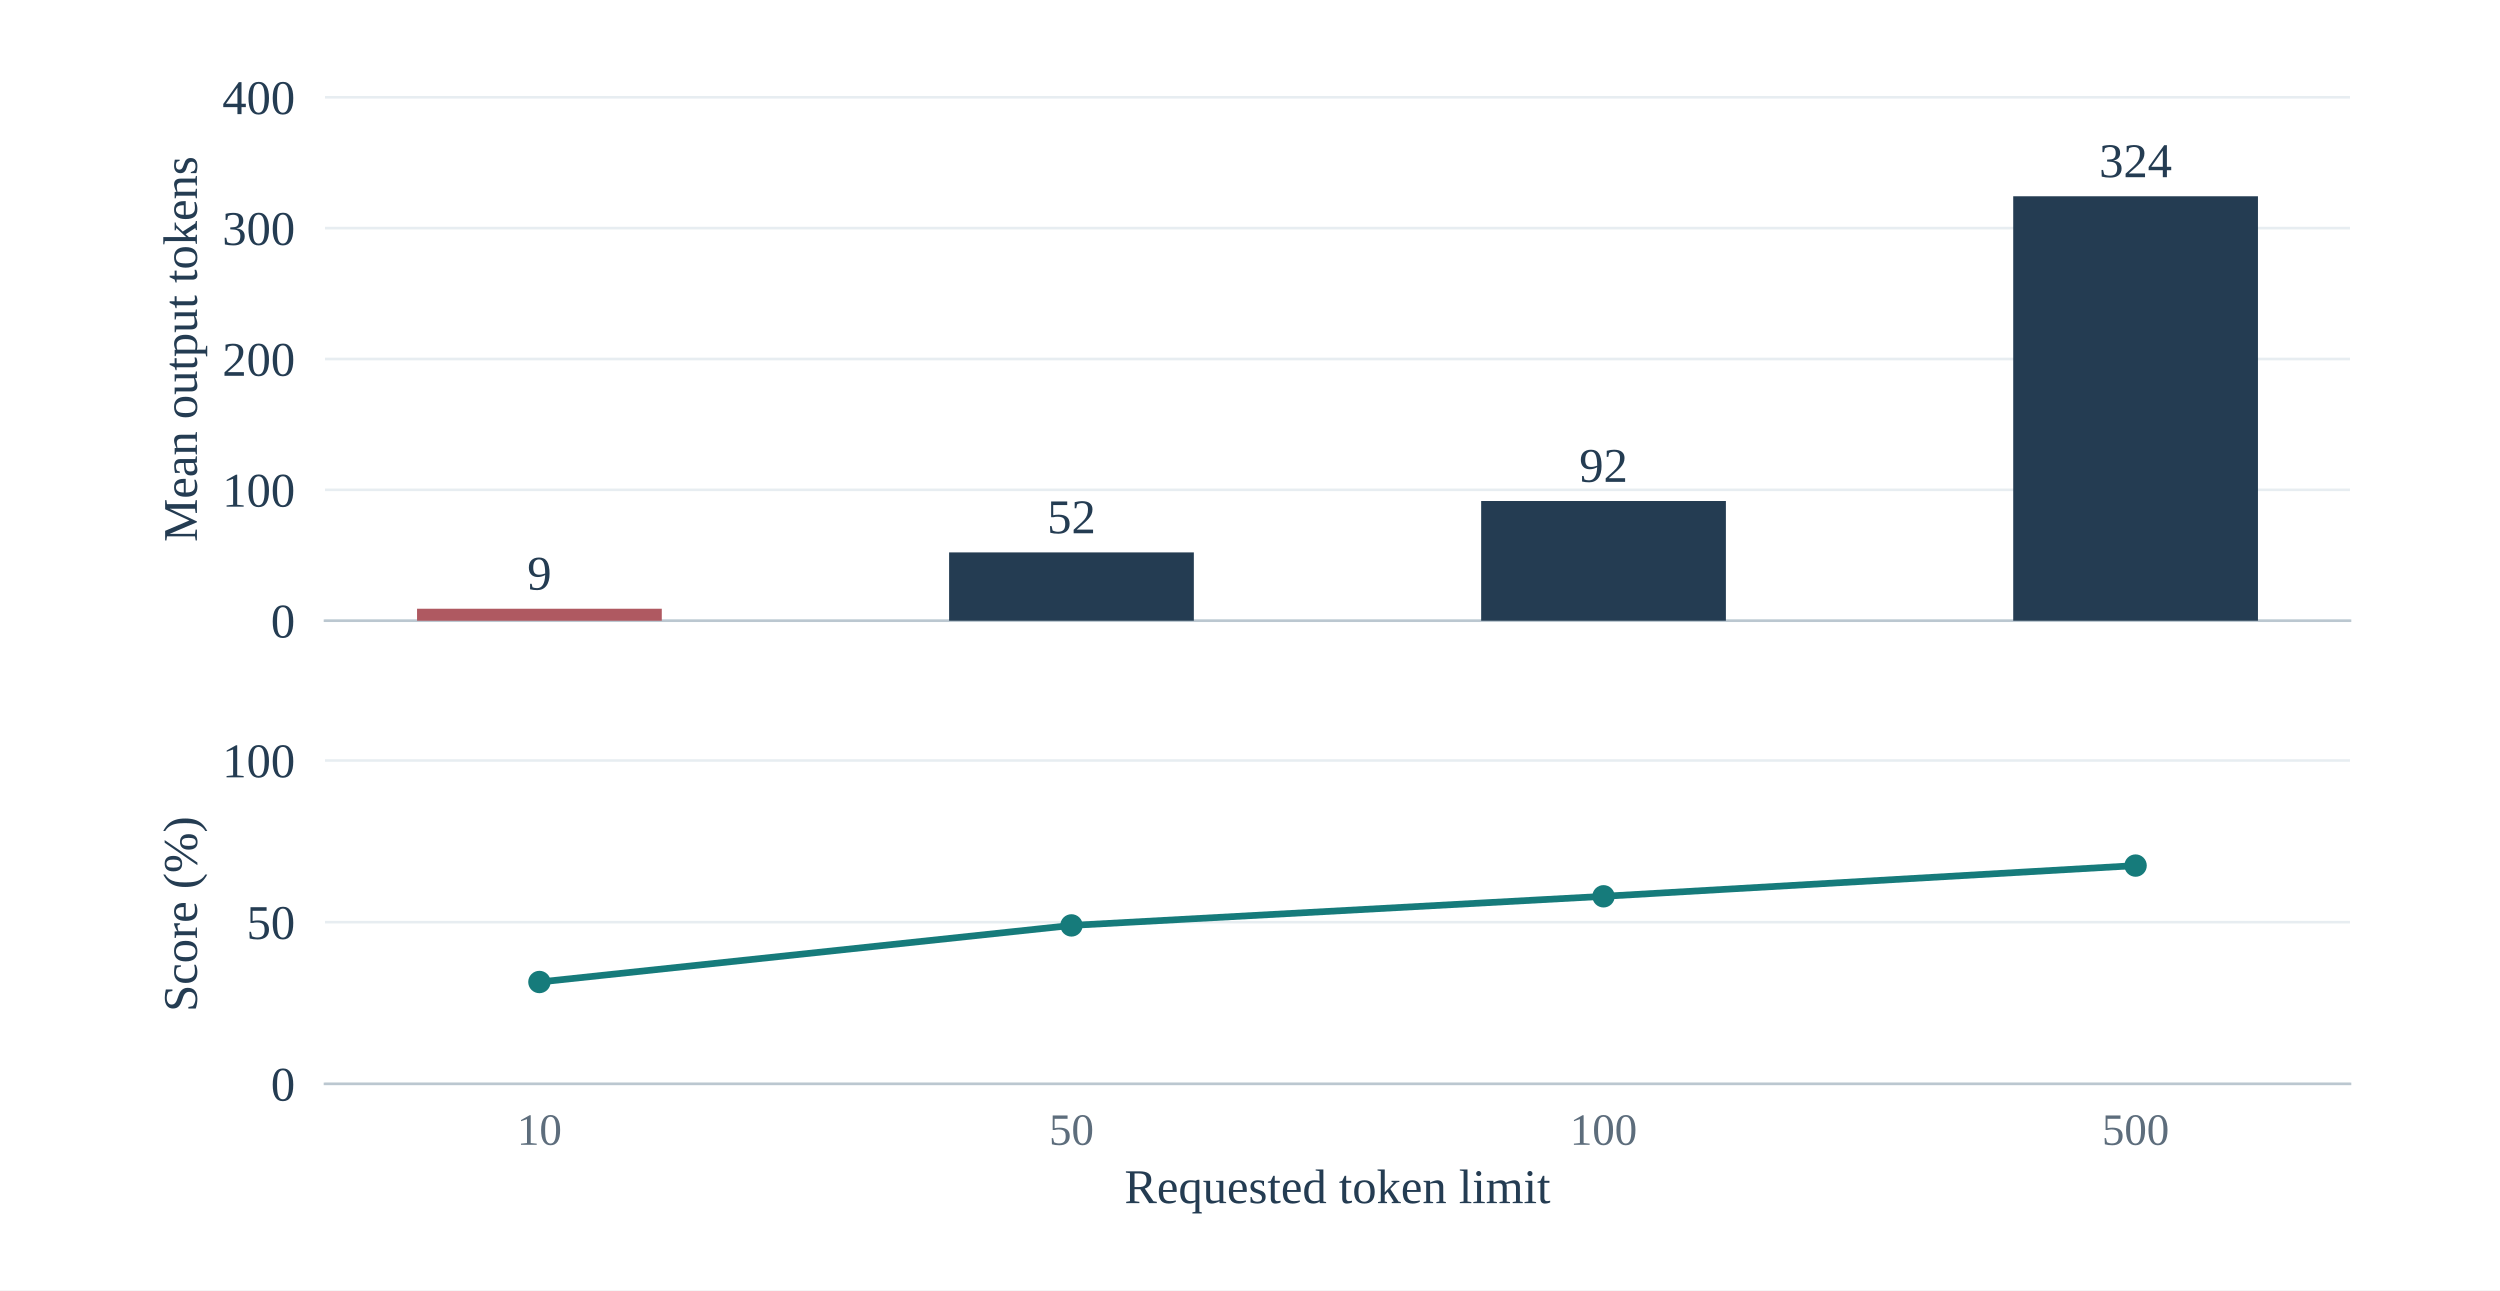
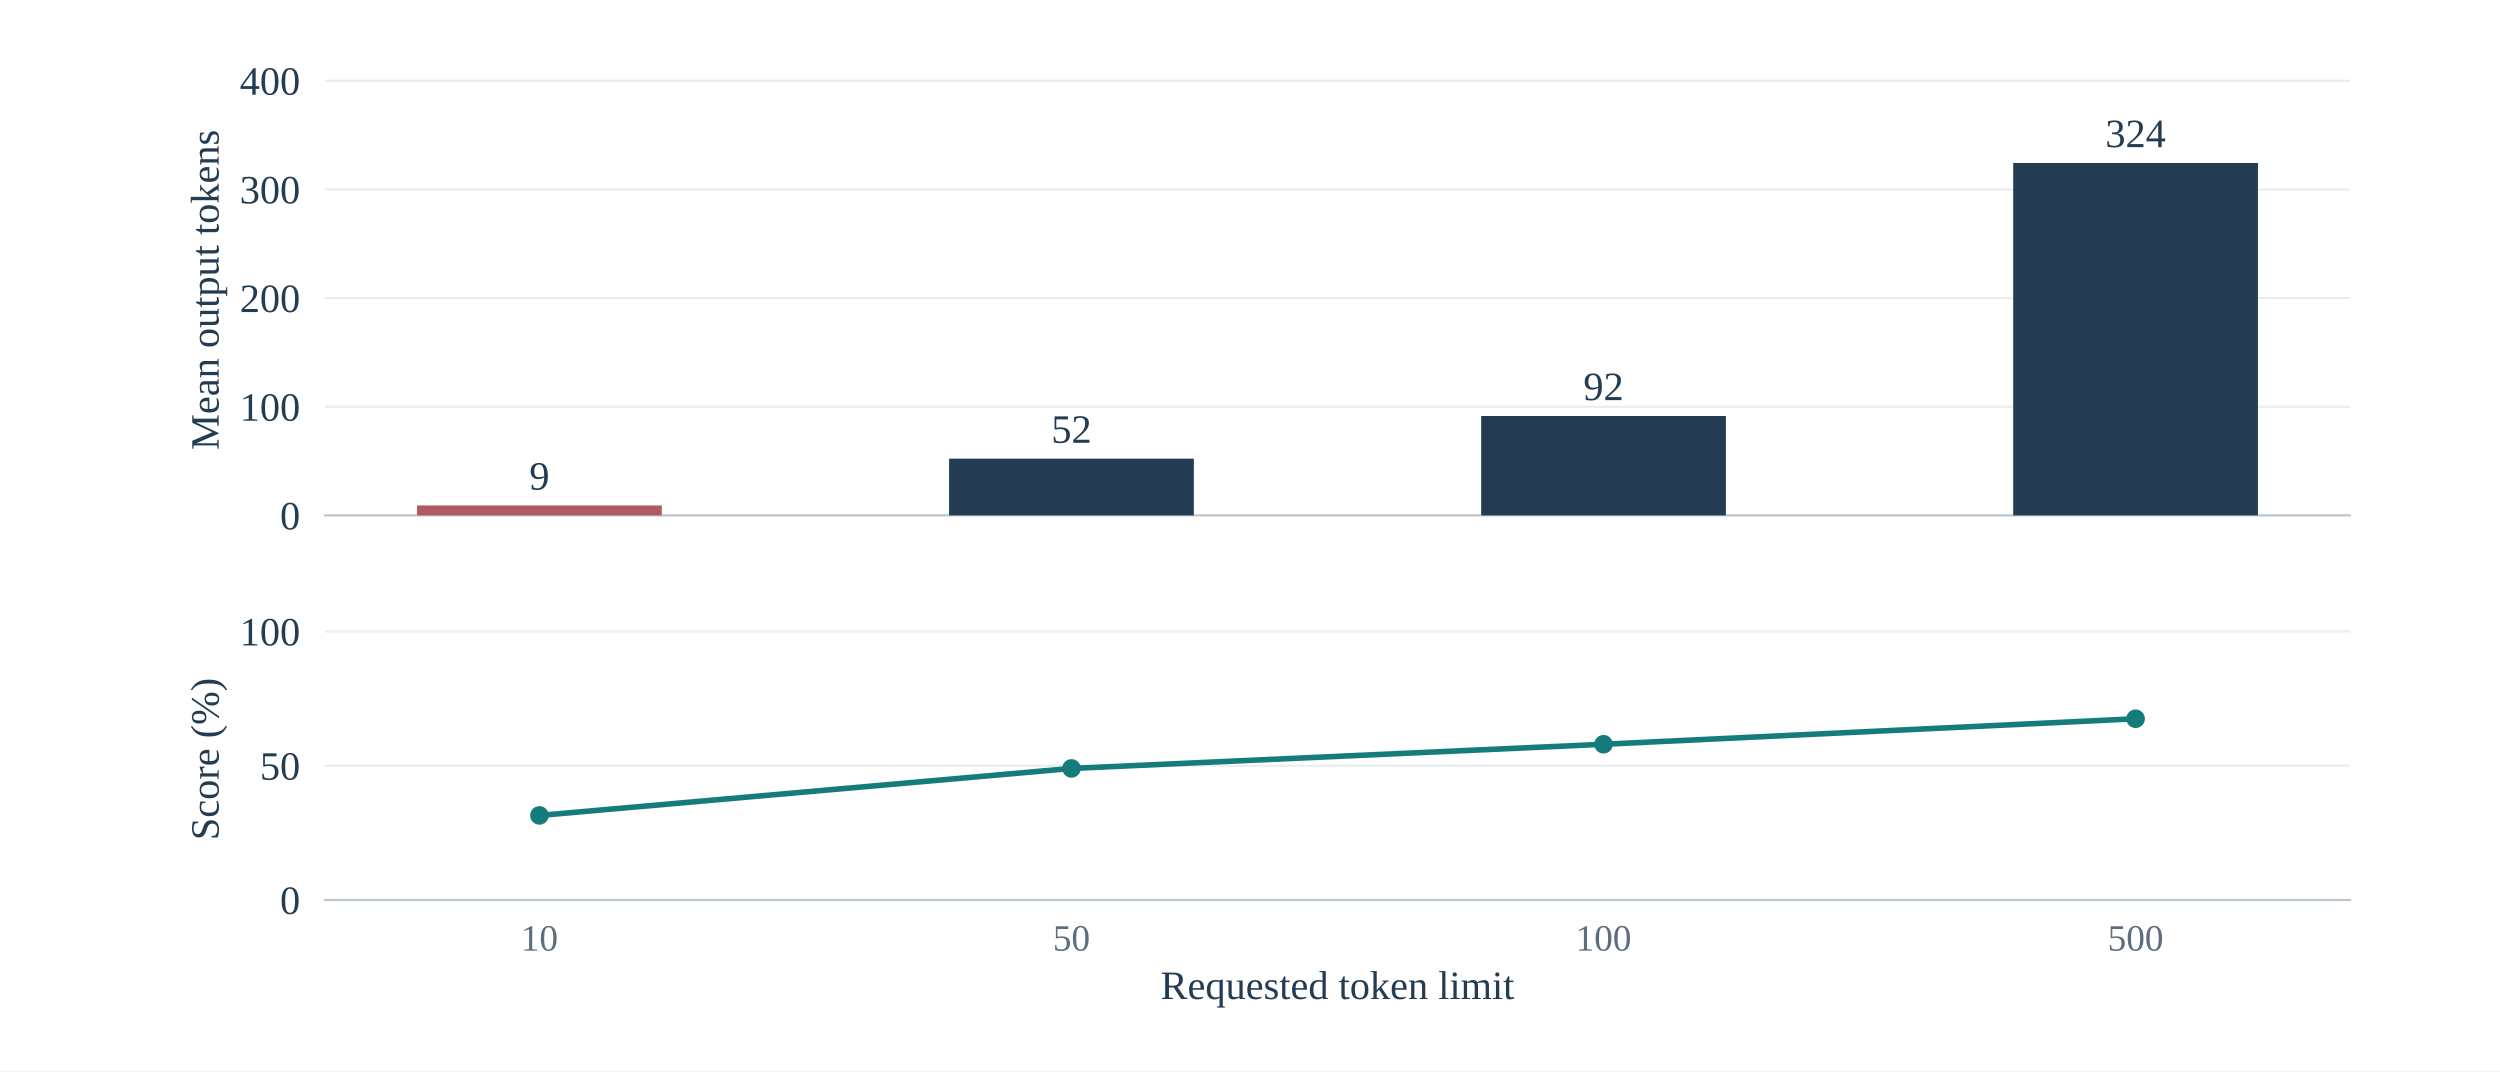
- <svg xmlns="http://www.w3.org/2000/svg" xmlns:xlink="http://www.w3.org/1999/xlink" width="669.6pt" height="345.6pt" viewBox="0 0 669.6 345.6" version="1.1">
+ <svg xmlns="http://www.w3.org/2000/svg" xmlns:xlink="http://www.w3.org/1999/xlink" width="806.4pt" height="345.6pt" viewBox="0 0 806.4 345.6" version="1.1">
  <defs>
    <style type="text/css">*{stroke-linejoin: round; stroke-linecap: butt}</style>
  </defs>
  <g id="figure_1">
    <g id="patch_1">
-       <path d="M 0 345.6  L 669.6 345.6  L 669.6 0  L 0 0  z " style="fill: #ffffff" />
+       <path d="M 0 345.6  L 806.4 345.6  L 806.4 0  L 0 0  z " style="fill: #ffffff" />
    </g>
    <g id="axes_1">
      <g id="patch_2">
-         <path d="M 87.048 166.252  L 629.424 166.252  L 629.424 20.736  L 87.048 20.736  z " style="fill: #ffffff" />
+         <path d="M 104.832 166.252  L 758.016 166.252  L 758.016 20.736  L 104.832 20.736  z " style="fill: #ffffff" />
      </g>
      <g id="matplotlib.axis_1">
        <g id="xtick_1">
          <g id="line2d_1" />
        </g>
        <g id="xtick_2">
          <g id="line2d_2" />
        </g>
        <g id="xtick_3">
          <g id="line2d_3" />
        </g>
        <g id="xtick_4">
          <g id="line2d_4" />
        </g>
      </g>
      <g id="matplotlib.axis_2">
        <g id="ytick_1">
          <g id="line2d_5">
-             <path d="M 87.048 166.252  L 629.424 166.252  " clip-path="url(#pacc2e731b1)" style="fill: none; stroke: #e7edf1; stroke-width: 0.7; stroke-linecap: square" />
+             <path d="M 104.832 166.252  L 758.016 166.252  " clip-path="url(#p068d7bb5d2)" style="fill: none; stroke: #e7edf1; stroke-width: 0.7; stroke-linecap: square" />
          </g>
          <g id="line2d_6" />
          <g id="text_1">
-             <text style="font-size: 13px; font-family: 'Times New Roman'; text-anchor: end; fill: #243c52" x="79.048" y="170.759" transform="rotate(-0 79.048 170.7586)">0</text>
+             <text style="font-size: 13px; font-family: 'Times New Roman'; text-anchor: end; fill: #243c52" x="96.832" y="170.759" transform="rotate(-0 96.832 170.7586)">0</text>
          </g>
        </g>
        <g id="ytick_2">
          <g id="line2d_7">
-             <path d="M 87.048 131.203  L 629.424 131.203  " clip-path="url(#pacc2e731b1)" style="fill: none; stroke: #e7edf1; stroke-width: 0.7; stroke-linecap: square" />
+             <path d="M 104.832 131.203  L 758.016 131.203  " clip-path="url(#p068d7bb5d2)" style="fill: none; stroke: #e7edf1; stroke-width: 0.7; stroke-linecap: square" />
          </g>
          <g id="line2d_8" />
          <g id="text_2">
-             <text style="font-size: 13px; font-family: 'Times New Roman'; text-anchor: end; fill: #243c52" x="79.048" y="135.71" transform="rotate(-0 79.048 135.7098)">100</text>
+             <text style="font-size: 13px; font-family: 'Times New Roman'; text-anchor: end; fill: #243c52" x="96.832" y="135.71" transform="rotate(-0 96.832 135.7098)">100</text>
          </g>
        </g>
        <g id="ytick_3">
          <g id="line2d_9">
-             <path d="M 87.048 96.154  L 629.424 96.154  " clip-path="url(#pacc2e731b1)" style="fill: none; stroke: #e7edf1; stroke-width: 0.7; stroke-linecap: square" />
+             <path d="M 104.832 96.154  L 758.016 96.154  " clip-path="url(#p068d7bb5d2)" style="fill: none; stroke: #e7edf1; stroke-width: 0.7; stroke-linecap: square" />
          </g>
          <g id="line2d_10" />
          <g id="text_3">
-             <text style="font-size: 13px; font-family: 'Times New Roman'; text-anchor: end; fill: #243c52" x="79.048" y="100.661" transform="rotate(-0 79.048 100.6611)">200</text>
+             <text style="font-size: 13px; font-family: 'Times New Roman'; text-anchor: end; fill: #243c52" x="96.832" y="100.661" transform="rotate(-0 96.832 100.6611)">200</text>
          </g>
        </g>
        <g id="ytick_4">
          <g id="line2d_11">
-             <path d="M 87.048 61.105  L 629.424 61.105  " clip-path="url(#pacc2e731b1)" style="fill: none; stroke: #e7edf1; stroke-width: 0.7; stroke-linecap: square" />
+             <path d="M 104.832 61.105  L 758.016 61.105  " clip-path="url(#p068d7bb5d2)" style="fill: none; stroke: #e7edf1; stroke-width: 0.7; stroke-linecap: square" />
          </g>
          <g id="line2d_12" />
          <g id="text_4">
-             <text style="font-size: 13px; font-family: 'Times New Roman'; text-anchor: end; fill: #243c52" x="79.048" y="65.612" transform="rotate(-0 79.048 65.6123)">300</text>
+             <text style="font-size: 13px; font-family: 'Times New Roman'; text-anchor: end; fill: #243c52" x="96.832" y="65.612" transform="rotate(-0 96.832 65.6123)">300</text>
          </g>
        </g>
        <g id="ytick_5">
          <g id="line2d_13">
-             <path d="M 87.048 26.057  L 629.424 26.057  " clip-path="url(#pacc2e731b1)" style="fill: none; stroke: #e7edf1; stroke-width: 0.7; stroke-linecap: square" />
+             <path d="M 104.832 26.057  L 758.016 26.057  " clip-path="url(#p068d7bb5d2)" style="fill: none; stroke: #e7edf1; stroke-width: 0.7; stroke-linecap: square" />
          </g>
          <g id="line2d_14" />
          <g id="text_5">
-             <text style="font-size: 13px; font-family: 'Times New Roman'; text-anchor: end; fill: #243c52" x="79.048" y="30.564" transform="rotate(-0 79.048 30.56352)">400</text>
+             <text style="font-size: 13px; font-family: 'Times New Roman'; text-anchor: end; fill: #243c52" x="96.832" y="30.564" transform="rotate(-0 96.832 30.56352)">400</text>
          </g>
        </g>
        <g id="text_6">
-           <text style="font-size: 13px; font-family: 'Times New Roman'; text-anchor: middle; fill: #243c52" x="52.742" y="93.494" transform="rotate(-90 52.74234 93.49389)">Mean output tokens</text>
+           <text style="font-size: 13px; font-family: 'Times New Roman'; text-anchor: middle; fill: #243c52" x="70.526" y="93.494" transform="rotate(-90 70.52634 93.49389)">Mean output tokens</text>
        </g>
      </g>
      <g id="patch_3">
-         <path d="M 87.048 166.252  L 629.424 166.252  " style="fill: none; stroke: #bbc7d0; stroke-width: 0.7; stroke-linejoin: miter; stroke-linecap: square" />
+         <path d="M 104.832 166.252  L 758.016 166.252  " style="fill: none; stroke: #bbc7d0; stroke-width: 0.7; stroke-linejoin: miter; stroke-linecap: square" />
      </g>
      <g id="patch_4">
-         <path d="M 111.701 166.252  L 177.254 166.252  L 177.254 163.05  L 111.701 163.05  z " clip-path="url(#pacc2e731b1)" style="fill: #af5961" />
+         <path d="M 134.522 166.252  L 213.467 166.252  L 213.467 163.05  L 134.522 163.05  z " clip-path="url(#p068d7bb5d2)" style="fill: #af5961" />
      </g>
      <g id="patch_5">
-         <path d="M 254.207 166.252  L 319.76 166.252  L 319.76 147.946  L 254.207 147.946  z " clip-path="url(#pacc2e731b1)" style="fill: #243c52" />
+         <path d="M 306.142 166.252  L 385.087 166.252  L 385.087 147.946  L 306.142 147.946  z " clip-path="url(#p068d7bb5d2)" style="fill: #243c52" />
      </g>
      <g id="patch_6">
-         <path d="M 396.712 166.252  L 462.265 166.252  L 462.265 134.179  L 396.712 134.179  z " clip-path="url(#pacc2e731b1)" style="fill: #243c52" />
+         <path d="M 477.761 166.252  L 556.706 166.252  L 556.706 134.179  L 477.761 134.179  z " clip-path="url(#p068d7bb5d2)" style="fill: #243c52" />
      </g>
      <g id="patch_7">
-         <path d="M 539.218 166.252  L 604.771 166.252  L 604.771 52.568  L 539.218 52.568  z " clip-path="url(#pacc2e731b1)" style="fill: #243c52" />
+         <path d="M 649.381 166.252  L 728.326 166.252  L 728.326 52.568  L 649.381 52.568  z " clip-path="url(#p068d7bb5d2)" style="fill: #243c52" />
      </g>
      <g id="text_7">
-         <text style="font-size: 13px; font-family: 'Times New Roman'; text-anchor: middle; fill: #243c52" x="144.478" y="157.934" transform="rotate(-0 144.4777 157.9343)">9</text>
+         <text style="font-size: 13px; font-family: 'Times New Roman'; text-anchor: middle; fill: #243c52" x="173.995" y="157.934" transform="rotate(-0 173.9947 157.9343)">9</text>
      </g>
      <g id="text_8">
-         <text style="font-size: 13px; font-family: 'Times New Roman'; text-anchor: middle; fill: #243c52" x="286.983" y="142.83" transform="rotate(-0 286.9832 142.83)">52</text>
+         <text style="font-size: 13px; font-family: 'Times New Roman'; text-anchor: middle; fill: #243c52" x="345.614" y="142.83" transform="rotate(-0 345.6142 142.83)">52</text>
      </g>
      <g id="text_9">
-         <text style="font-size: 13px; font-family: 'Times New Roman'; text-anchor: middle; fill: #243c52" x="429.489" y="129.063" transform="rotate(-0 429.4888 129.0629)">92</text>
+         <text style="font-size: 13px; font-family: 'Times New Roman'; text-anchor: middle; fill: #243c52" x="517.234" y="129.063" transform="rotate(-0 517.2338 129.0629)">92</text>
      </g>
      <g id="text_10">
-         <text style="font-size: 13px; font-family: 'Times New Roman'; text-anchor: middle; fill: #243c52" x="571.994" y="47.452" transform="rotate(-0 571.9943 47.45179)">324</text>
+         <text style="font-size: 13px; font-family: 'Times New Roman'; text-anchor: middle; fill: #243c52" x="688.853" y="47.452" transform="rotate(-0 688.8533 47.45179)">324</text>
      </g>
    </g>
    <g id="axes_2">
      <g id="patch_8">
-         <path d="M 87.048 290.304  L 629.424 290.304  L 629.424 199.357  L 87.048 199.357  z " style="fill: #ffffff" />
+         <path d="M 104.832 290.304  L 758.016 290.304  L 758.016 199.357  L 104.832 199.357  z " style="fill: #ffffff" />
      </g>
      <g id="matplotlib.axis_3">
        <g id="xtick_5">
          <g id="line2d_15" />
          <g id="text_11">
-             <text style="font-size: 12px; font-family: 'Times New Roman'; text-anchor: middle; fill: #5d6d7c" x="144.478" y="306.624" transform="rotate(-0 144.4777 306.6243)">10</text>
+             <text style="font-size: 12px; font-family: 'Times New Roman'; text-anchor: middle; fill: #5d6d7c" x="173.995" y="306.624" transform="rotate(-0 173.9947 306.6243)">10</text>
          </g>
        </g>
        <g id="xtick_6">
          <g id="line2d_16" />
          <g id="text_12">
-             <text style="font-size: 12px; font-family: 'Times New Roman'; text-anchor: middle; fill: #5d6d7c" x="286.983" y="306.624" transform="rotate(-0 286.9832 306.6243)">50</text>
+             <text style="font-size: 12px; font-family: 'Times New Roman'; text-anchor: middle; fill: #5d6d7c" x="345.614" y="306.624" transform="rotate(-0 345.6142 306.6243)">50</text>
          </g>
        </g>
        <g id="xtick_7">
          <g id="line2d_17" />
          <g id="text_13">
-             <text style="font-size: 12px; font-family: 'Times New Roman'; text-anchor: middle; fill: #5d6d7c" x="429.489" y="306.624" transform="rotate(-0 429.4888 306.6243)">100</text>
+             <text style="font-size: 12px; font-family: 'Times New Roman'; text-anchor: middle; fill: #5d6d7c" x="517.234" y="306.624" transform="rotate(-0 517.2338 306.6243)">100</text>
          </g>
        </g>
        <g id="xtick_8">
          <g id="line2d_18" />
          <g id="text_14">
-             <text style="font-size: 12px; font-family: 'Times New Roman'; text-anchor: middle; fill: #5d6d7c" x="571.994" y="306.624" transform="rotate(-0 571.9943 306.6243)">500</text>
+             <text style="font-size: 12px; font-family: 'Times New Roman'; text-anchor: middle; fill: #5d6d7c" x="688.853" y="306.624" transform="rotate(-0 688.8533 306.6243)">500</text>
          </g>
        </g>
        <g id="text_15">
-           <text style="font-size: 13px; font-family: 'Times New Roman'; text-anchor: middle; fill: #243c52" x="358.236" y="322.241" transform="rotate(-0 358.236 322.241)">Requested token limit</text>
+           <text style="font-size: 13px; font-family: 'Times New Roman'; text-anchor: middle; fill: #243c52" x="431.424" y="322.241" transform="rotate(-0 431.424 322.241)">Requested token limit</text>
        </g>
      </g>
      <g id="matplotlib.axis_4">
        <g id="ytick_6">
          <g id="line2d_19">
-             <path d="M 87.048 290.304  L 629.424 290.304  " clip-path="url(#p28e6e117e8)" style="fill: none; stroke: #e7edf1; stroke-width: 0.7; stroke-linecap: square" />
+             <path d="M 104.832 290.304  L 758.016 290.304  " clip-path="url(#p2095ffcd35)" style="fill: none; stroke: #e7edf1; stroke-width: 0.7; stroke-linecap: square" />
          </g>
          <g id="line2d_20" />
          <g id="text_16">
-             <text style="font-size: 13px; font-family: 'Times New Roman'; text-anchor: end; fill: #243c52" x="79.048" y="294.811" transform="rotate(-0 79.048 294.8108)">0</text>
+             <text style="font-size: 13px; font-family: 'Times New Roman'; text-anchor: end; fill: #243c52" x="96.832" y="294.811" transform="rotate(-0 96.832 294.8108)">0</text>
          </g>
        </g>
        <g id="ytick_7">
          <g id="line2d_21">
-             <path d="M 87.048 246.996  L 629.424 246.996  " clip-path="url(#p28e6e117e8)" style="fill: none; stroke: #e7edf1; stroke-width: 0.7; stroke-linecap: square" />
+             <path d="M 104.832 246.996  L 758.016 246.996  " clip-path="url(#p2095ffcd35)" style="fill: none; stroke: #e7edf1; stroke-width: 0.7; stroke-linecap: square" />
          </g>
          <g id="line2d_22" />
          <g id="text_17">
-             <text style="font-size: 13px; font-family: 'Times New Roman'; text-anchor: end; fill: #243c52" x="79.048" y="251.503" transform="rotate(-0 79.048 251.5026)">50</text>
+             <text style="font-size: 13px; font-family: 'Times New Roman'; text-anchor: end; fill: #243c52" x="96.832" y="251.503" transform="rotate(-0 96.832 251.5026)">50</text>
          </g>
        </g>
        <g id="ytick_8">
          <g id="line2d_23">
-             <path d="M 87.048 203.687  L 629.424 203.687  " clip-path="url(#p28e6e117e8)" style="fill: none; stroke: #e7edf1; stroke-width: 0.7; stroke-linecap: square" />
+             <path d="M 104.832 203.687  L 758.016 203.687  " clip-path="url(#p2095ffcd35)" style="fill: none; stroke: #e7edf1; stroke-width: 0.7; stroke-linecap: square" />
          </g>
          <g id="line2d_24" />
          <g id="text_18">
-             <text style="font-size: 13px; font-family: 'Times New Roman'; text-anchor: end; fill: #243c52" x="79.048" y="208.194" transform="rotate(-0 79.048 208.1943)">100</text>
+             <text style="font-size: 13px; font-family: 'Times New Roman'; text-anchor: end; fill: #243c52" x="96.832" y="208.194" transform="rotate(-0 96.832 208.1943)">100</text>
          </g>
        </g>
        <g id="text_19">
-           <text style="font-size: 13px; font-family: 'Times New Roman'; text-anchor: middle; fill: #243c52" x="52.742" y="244.83" transform="rotate(-90 52.74234 244.8303)">Score (%)</text>
+           <text style="font-size: 13px; font-family: 'Times New Roman'; text-anchor: middle; fill: #243c52" x="70.526" y="244.83" transform="rotate(-90 70.52634 244.8303)">Score (%)</text>
        </g>
      </g>
      <g id="line2d_25">
-         <path d="M 144.478 263.02  L 286.983 247.862  L 429.489 240.066  L 571.994 231.838  " clip-path="url(#p28e6e117e8)" style="fill: none; stroke: #167b7b; stroke-width: 1.8; stroke-linecap: square" />
+         <path d="M 173.995 263.02  L 345.614 247.862  L 517.234 240.066  L 688.853 231.838  " clip-path="url(#p2095ffcd35)" style="fill: none; stroke: #167b7b; stroke-width: 1.8; stroke-linecap: square" />
        <defs>
-           <path id="m22754477bd" d="M 0 2.5  C 0.663 2.5 1.299 2.237 1.768 1.768  C 2.237 1.299 2.5 0.663 2.5 0  C 2.5 -0.663 2.237 -1.299 1.768 -1.768  C 1.299 -2.237 0.663 -2.5 0 -2.5  C -0.663 -2.5 -1.299 -2.237 -1.768 -1.768  C -2.237 -1.299 -2.5 -0.663 -2.5 0  C -2.5 0.663 -2.237 1.299 -1.768 1.768  C -1.299 2.237 -0.663 2.5 0 2.5  z " style="stroke: #167b7b" />
+           <path id="m0dbb13f9b2" d="M 0 2.5  C 0.663 2.5 1.299 2.237 1.768 1.768  C 2.237 1.299 2.5 0.663 2.5 0  C 2.5 -0.663 2.237 -1.299 1.768 -1.768  C 1.299 -2.237 0.663 -2.5 0 -2.5  C -0.663 -2.5 -1.299 -2.237 -1.768 -1.768  C -2.237 -1.299 -2.5 -0.663 -2.5 0  C -2.5 0.663 -2.237 1.299 -1.768 1.768  C -1.299 2.237 -0.663 2.5 0 2.5  z " style="stroke: #167b7b" />
        </defs>
-         <g clip-path="url(#p28e6e117e8)">
-           <use xlink:href="#m22754477bd" x="144.478" y="263.02" style="fill: #167b7b; stroke: #167b7b" />
-           <use xlink:href="#m22754477bd" x="286.983" y="247.862" style="fill: #167b7b; stroke: #167b7b" />
-           <use xlink:href="#m22754477bd" x="429.489" y="240.066" style="fill: #167b7b; stroke: #167b7b" />
-           <use xlink:href="#m22754477bd" x="571.994" y="231.838" style="fill: #167b7b; stroke: #167b7b" />
+         <g clip-path="url(#p2095ffcd35)">
+           <use xlink:href="#m0dbb13f9b2" x="173.995" y="263.02" style="fill: #167b7b; stroke: #167b7b" />
+           <use xlink:href="#m0dbb13f9b2" x="345.614" y="247.862" style="fill: #167b7b; stroke: #167b7b" />
+           <use xlink:href="#m0dbb13f9b2" x="517.234" y="240.066" style="fill: #167b7b; stroke: #167b7b" />
+           <use xlink:href="#m0dbb13f9b2" x="688.853" y="231.838" style="fill: #167b7b; stroke: #167b7b" />
        </g>
      </g>
      <g id="patch_9">
-         <path d="M 87.048 290.304  L 629.424 290.304  " style="fill: none; stroke: #bbc7d0; stroke-width: 0.7; stroke-linejoin: miter; stroke-linecap: square" />
+         <path d="M 104.832 290.304  L 758.016 290.304  " style="fill: none; stroke: #bbc7d0; stroke-width: 0.7; stroke-linejoin: miter; stroke-linecap: square" />
      </g>
    </g>
  </g>
  <defs>
-     <clipPath id="pacc2e731b1">
-       <rect x="87.048" y="20.736" width="542.376" height="145.516" />
+     <clipPath id="p068d7bb5d2">
+       <rect x="104.832" y="20.736" width="653.184" height="145.516" />
    </clipPath>
-     <clipPath id="p28e6e117e8">
-       <rect x="87.048" y="199.357" width="542.376" height="90.947" />
+     <clipPath id="p2095ffcd35">
+       <rect x="104.832" y="199.357" width="653.184" height="90.947" />
    </clipPath>
  </defs>
</svg>
